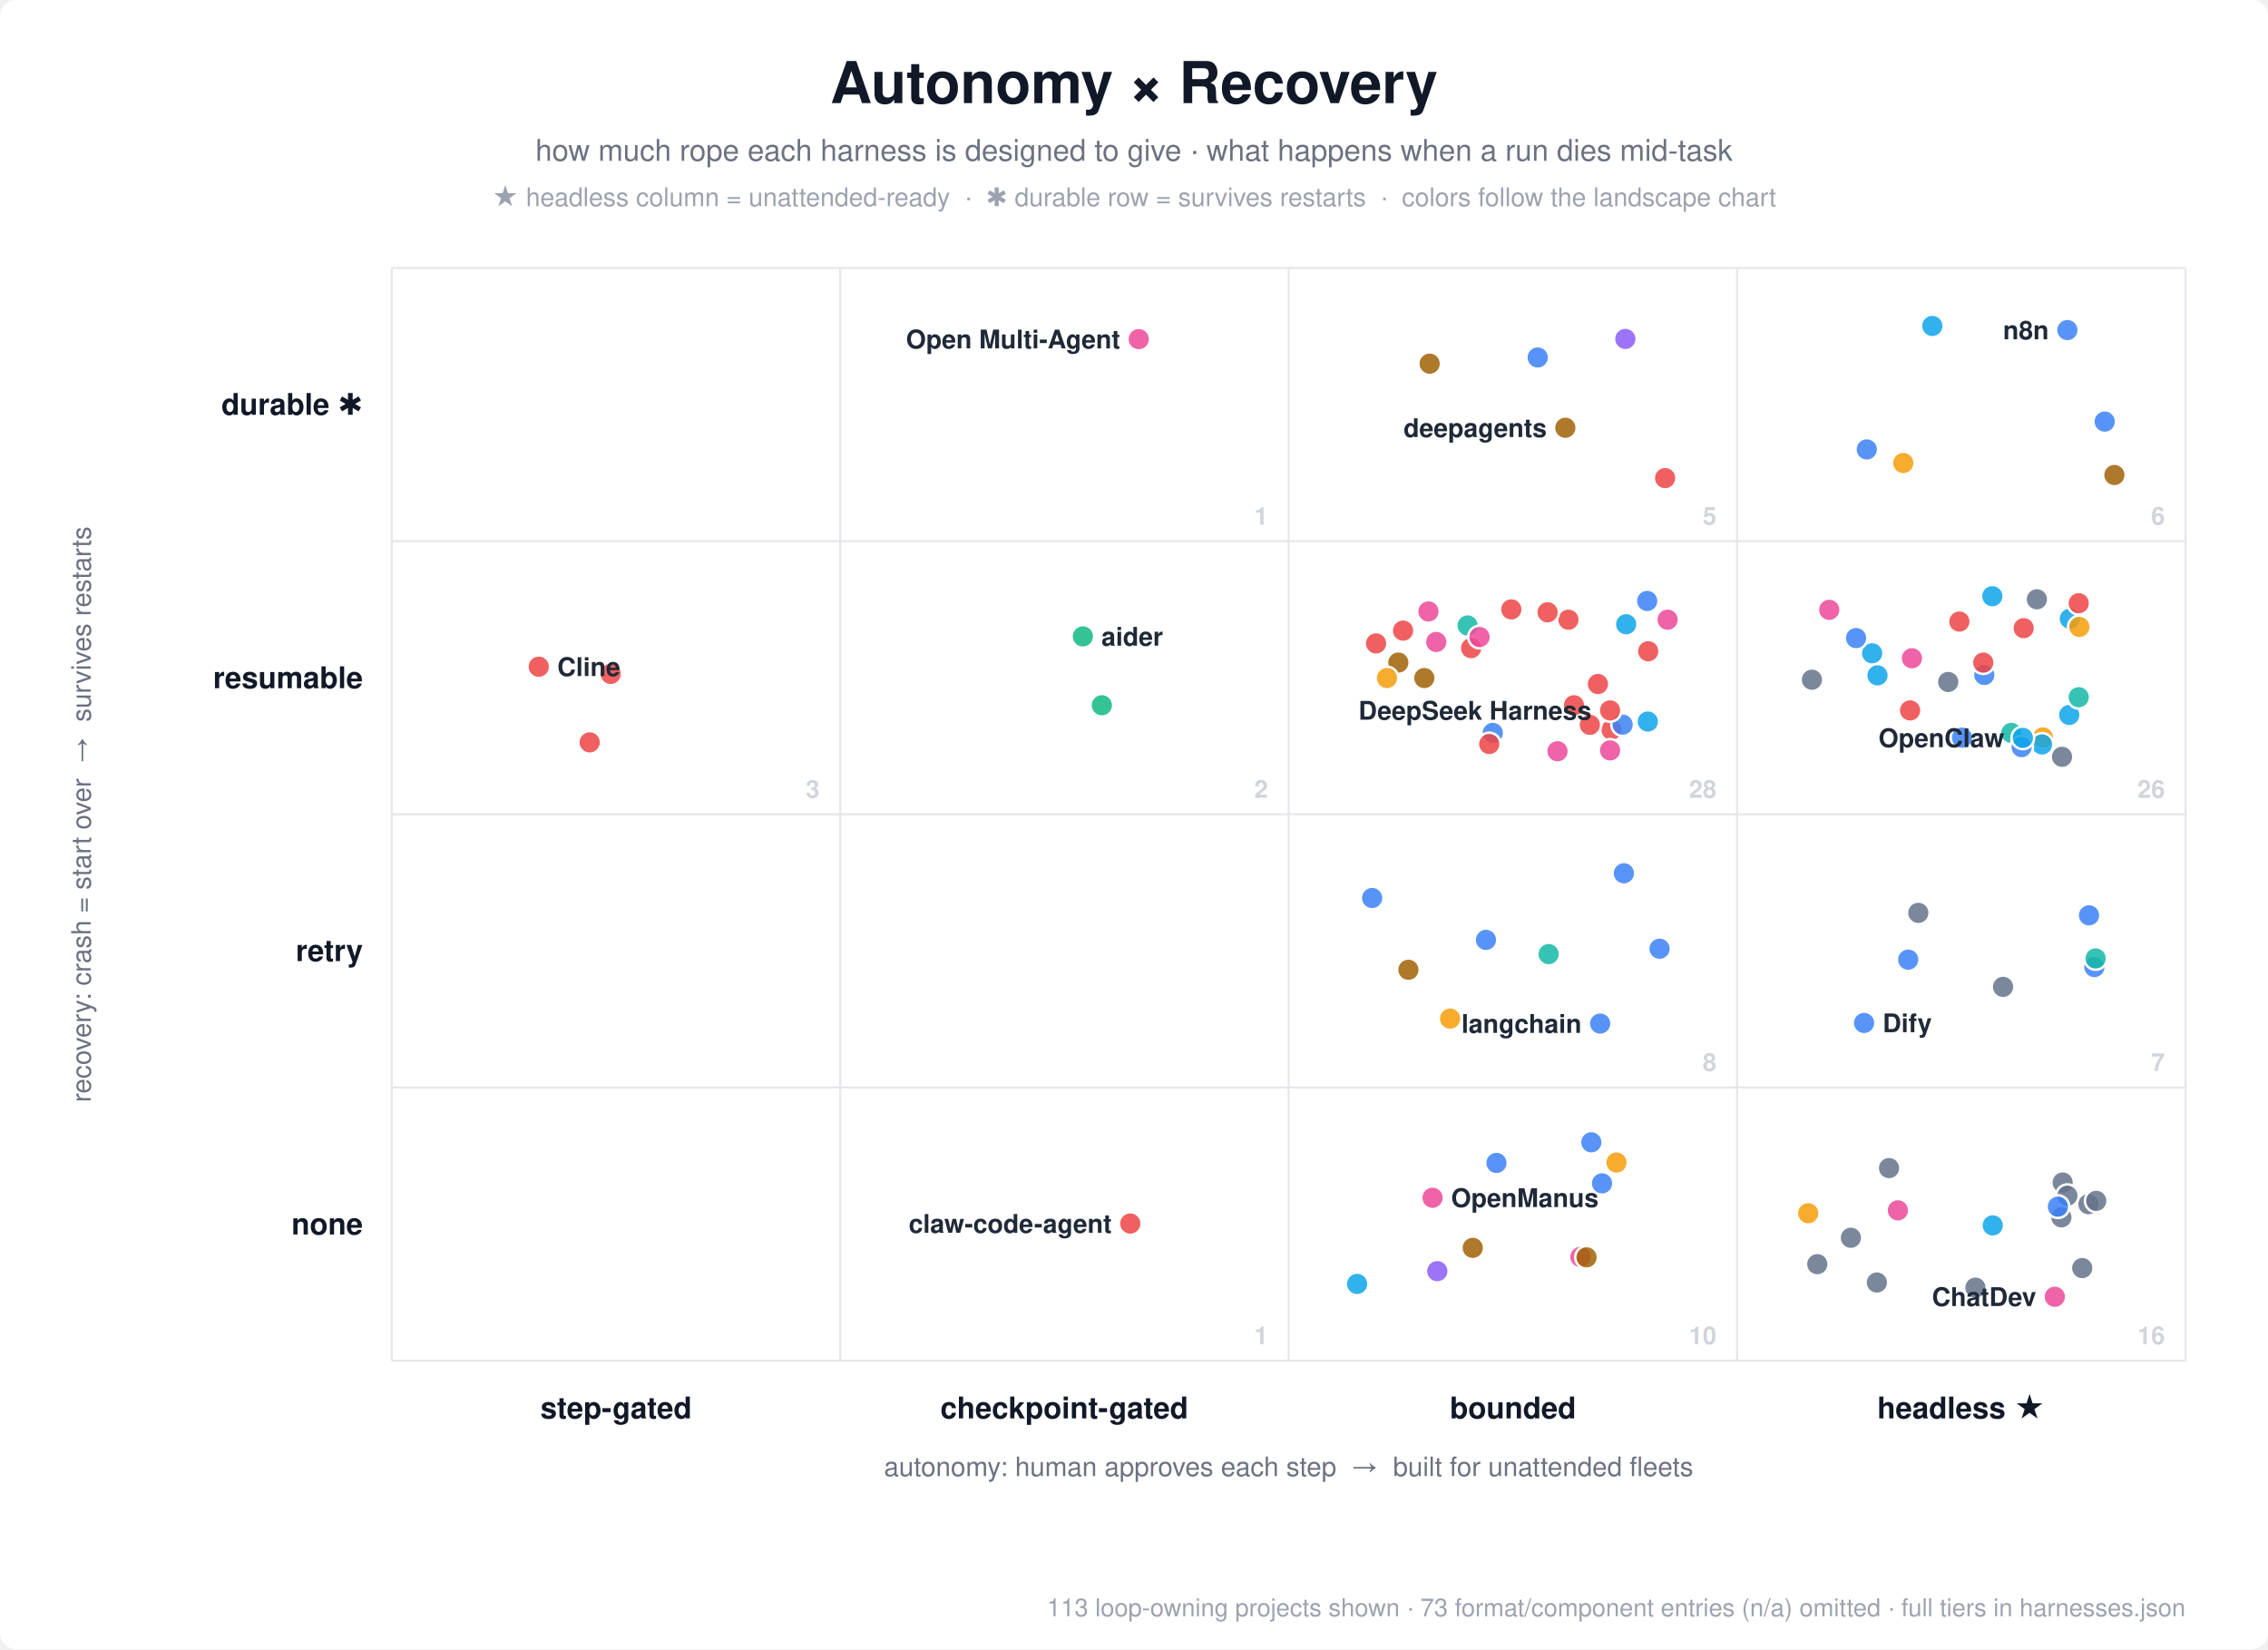
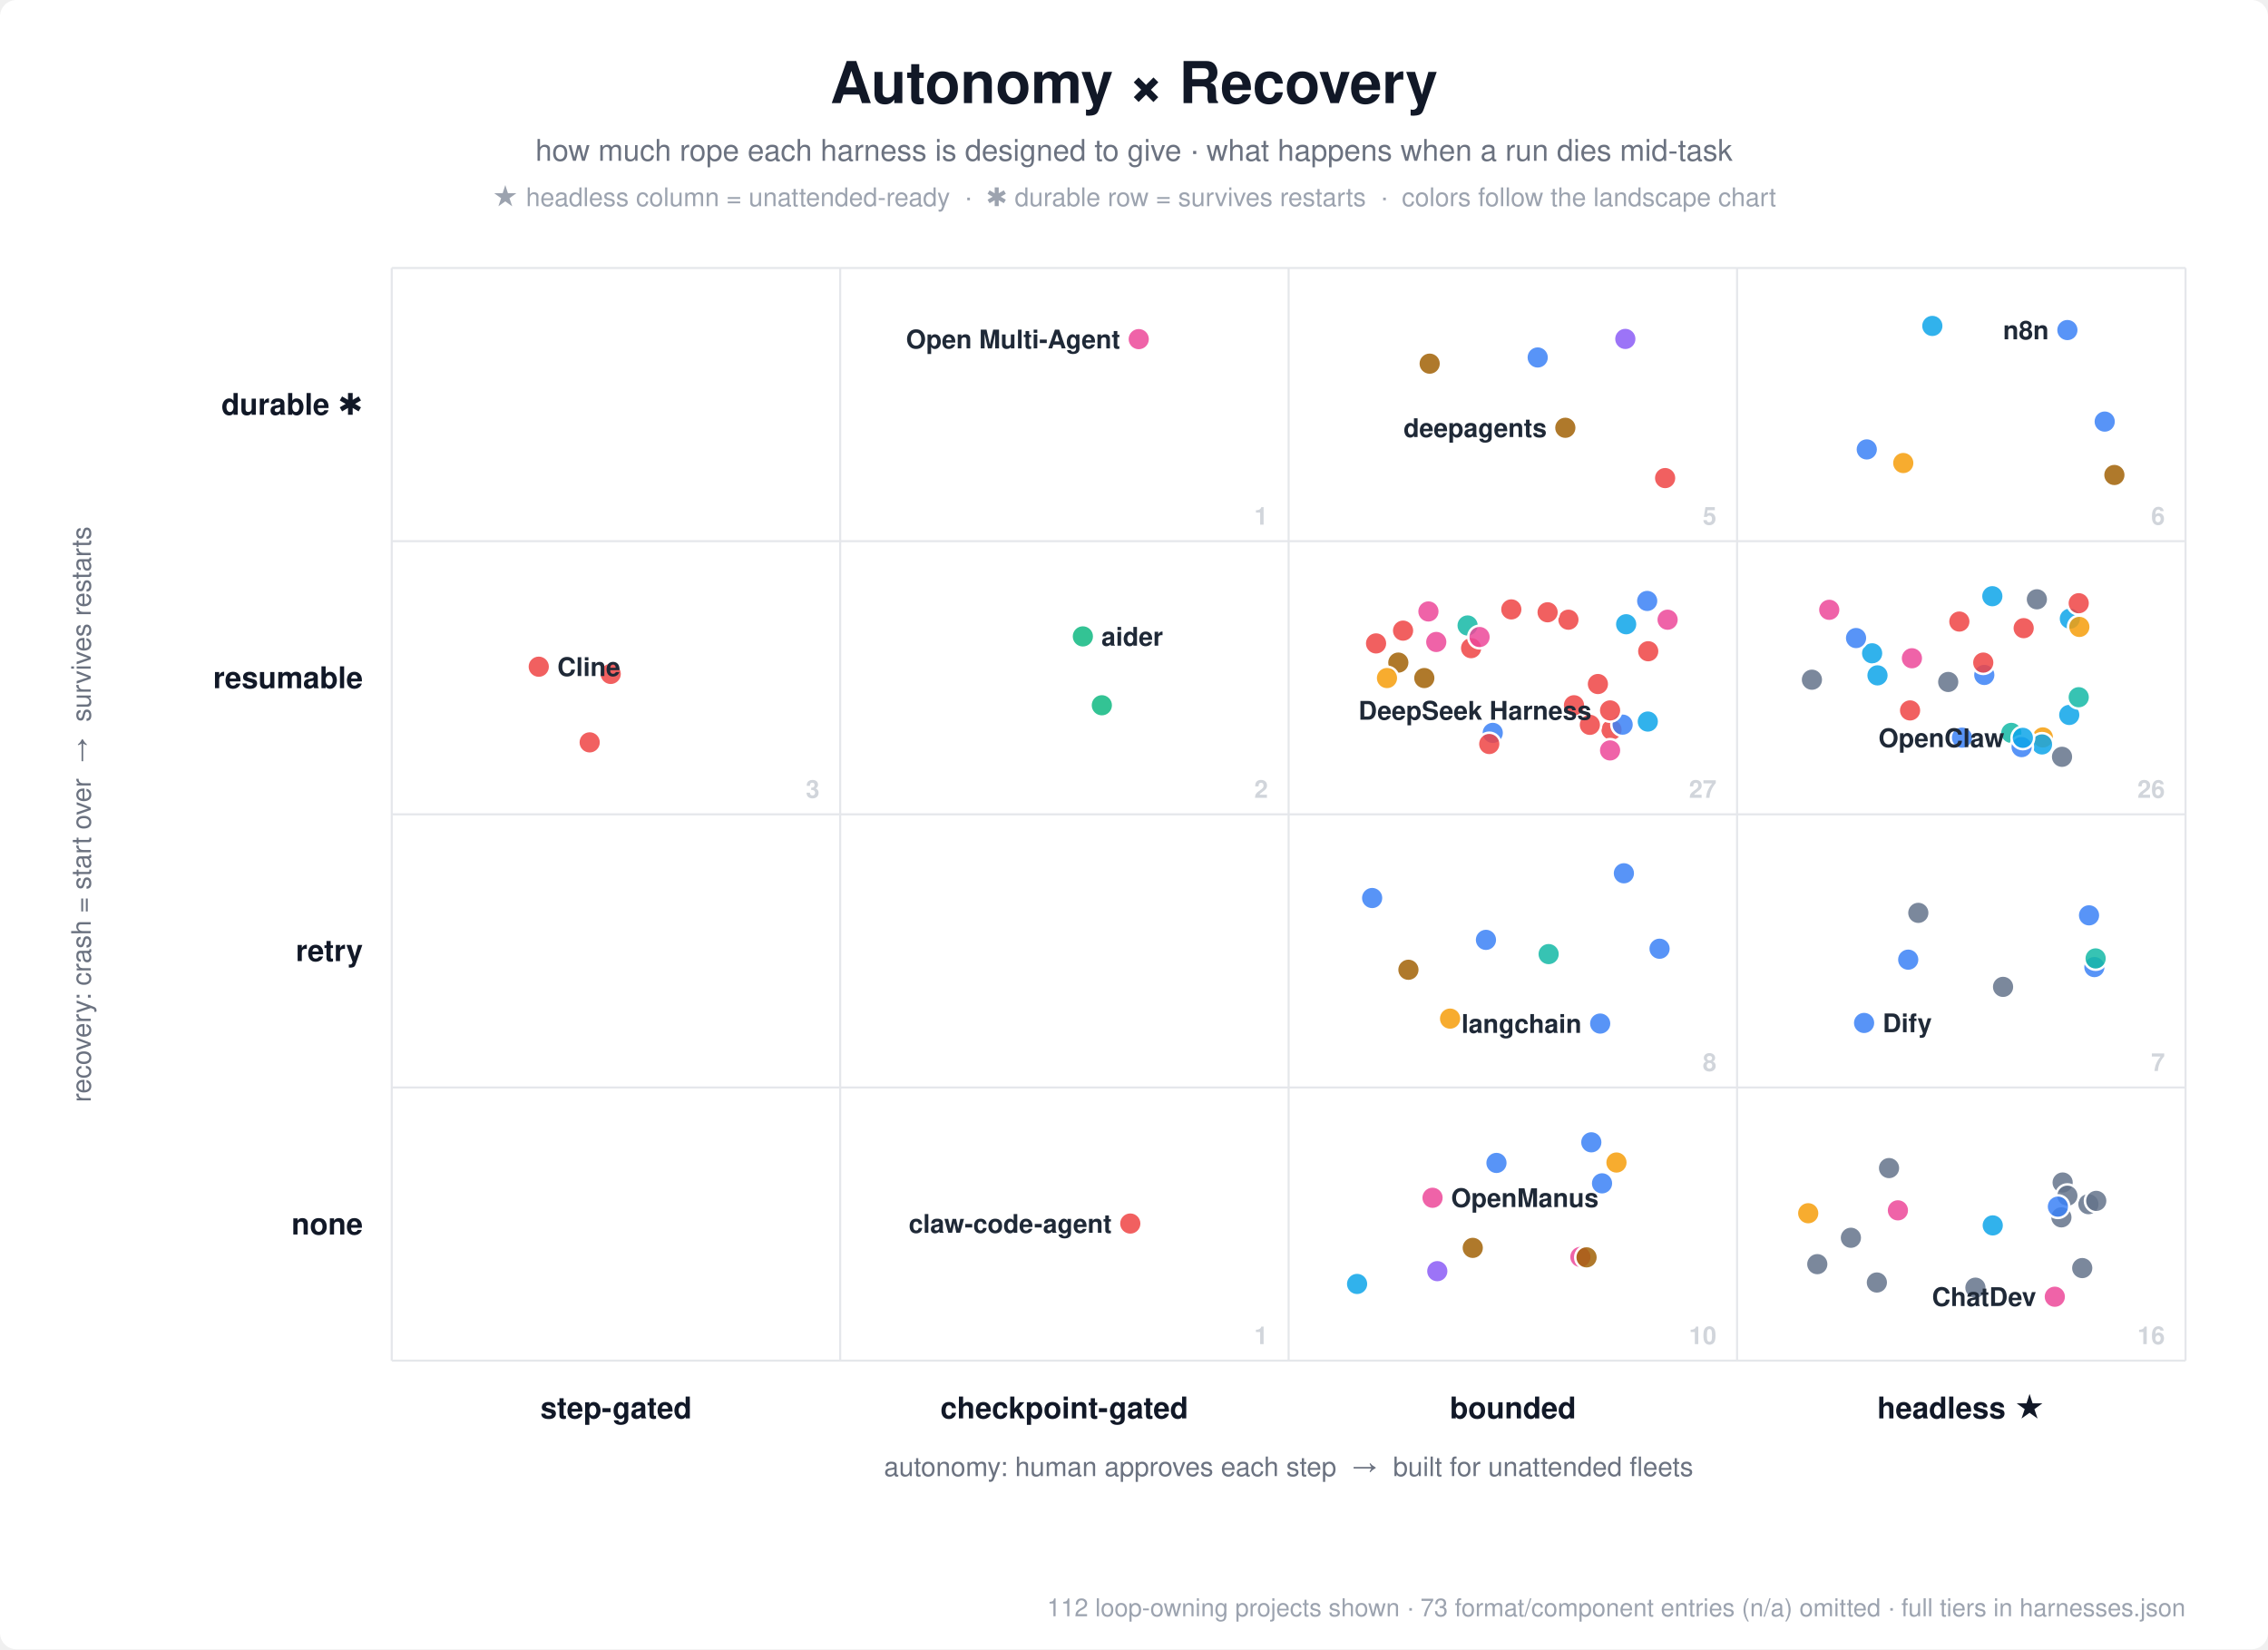
<svg xmlns="http://www.w3.org/2000/svg" viewBox="0 0 1100 800" font-family="-apple-system, 'Segoe UI', Helvetica, Arial, sans-serif">
  <rect width="1100" height="800" fill="#ffffff" rx="8" />
  <text x="550.0" y="50" text-anchor="middle" font-size="28" font-weight="700" fill="#111827">Autonomy × Recovery</text>
  <text x="550.0" y="78" text-anchor="middle" font-size="14.5" fill="#6b7280">how much rope each harness is designed to give · what happens when a run dies mid-task</text>
  <text x="550.0" y="100" text-anchor="middle" font-size="12.5" fill="#9ca3af">★ headless column = unattended-ready  ·  ✱ durable row = survives restarts  ·  colors follow the landscape chart</text>
  <line x1="190.0" y1="130" x2="190.0" y2="660" stroke="#e5e7eb" stroke-width="1" />
  <line x1="407.5" y1="130" x2="407.5" y2="660" stroke="#e5e7eb" stroke-width="1" />
  <line x1="625.0" y1="130" x2="625.0" y2="660" stroke="#e5e7eb" stroke-width="1" />
  <line x1="842.5" y1="130" x2="842.5" y2="660" stroke="#e5e7eb" stroke-width="1" />
  <line x1="1060.0" y1="130" x2="1060.0" y2="660" stroke="#e5e7eb" stroke-width="1" />
  <line x1="190" y1="130.0" x2="1060" y2="130.0" stroke="#e5e7eb" stroke-width="1" />
  <line x1="190" y1="262.5" x2="1060" y2="262.5" stroke="#e5e7eb" stroke-width="1" />
  <line x1="190" y1="395.0" x2="1060" y2="395.0" stroke="#e5e7eb" stroke-width="1" />
  <line x1="190" y1="527.5" x2="1060" y2="527.5" stroke="#e5e7eb" stroke-width="1" />
  <line x1="190" y1="660.0" x2="1060" y2="660.0" stroke="#e5e7eb" stroke-width="1" />
  <text x="298.8" y="688" text-anchor="middle" font-size="14.5" font-weight="600" fill="#111827">step-gated</text>
  <text x="516.2" y="688" text-anchor="middle" font-size="14.5" font-weight="600" fill="#111827">checkpoint-gated</text>
  <text x="733.8" y="688" text-anchor="middle" font-size="14.5" font-weight="600" fill="#111827">bounded</text>
  <text x="951.2" y="688" text-anchor="middle" font-size="14.5" font-weight="600" fill="#111827">headless ★</text>
  <text x="625.0" y="716" text-anchor="middle" font-size="13" fill="#6b7280">autonomy: human approves each step  →  built for unattended fleets</text>
  <text x="176" y="598.8" text-anchor="end" font-size="14.5" font-weight="600" fill="#111827">none</text>
  <text x="176" y="466.2" text-anchor="end" font-size="14.5" font-weight="600" fill="#111827">retry</text>
  <text x="176" y="333.8" text-anchor="end" font-size="14.5" font-weight="600" fill="#111827">resumable</text>
  <text x="176" y="201.2" text-anchor="end" font-size="14.5" font-weight="600" fill="#111827">durable ✱</text>
  <text x="44" y="395" font-size="13" fill="#6b7280" transform="rotate(-90 44 395)" text-anchor="middle">recovery: crash = start over  →  survives restarts</text>
  <text x="832.5" y="652.0" text-anchor="end" font-size="12" fill="#d1d5db" font-weight="700">10</text>
  <text x="832.5" y="254.5" text-anchor="end" font-size="12" fill="#d1d5db" font-weight="700">5</text>
  <text x="1050.0" y="387.0" text-anchor="end" font-size="12" fill="#d1d5db" font-weight="700">26</text>
-   <text x="832.5" y="387.0" text-anchor="end" font-size="12" fill="#d1d5db" font-weight="700">28</text>
+   <text x="832.5" y="387.0" text-anchor="end" font-size="12" fill="#d1d5db" font-weight="700">27</text>
  <text x="397.5" y="387.0" text-anchor="end" font-size="12" fill="#d1d5db" font-weight="700">3</text>
  <text x="615.0" y="652.0" text-anchor="end" font-size="12" fill="#d1d5db" font-weight="700">1</text>
  <text x="832.5" y="519.5" text-anchor="end" font-size="12" fill="#d1d5db" font-weight="700">8</text>
  <text x="1050.0" y="652.0" text-anchor="end" font-size="12" fill="#d1d5db" font-weight="700">16</text>
  <text x="1050.0" y="254.5" text-anchor="end" font-size="12" fill="#d1d5db" font-weight="700">6</text>
  <text x="1050.0" y="519.5" text-anchor="end" font-size="12" fill="#d1d5db" font-weight="700">7</text>
  <text x="615.0" y="254.5" text-anchor="end" font-size="12" fill="#d1d5db" font-weight="700">1</text>
  <text x="615.0" y="387.0" text-anchor="end" font-size="12" fill="#d1d5db" font-weight="700">2</text>
  <circle cx="958.1" cy="624.6" r="5.5" fill="#64748b" fill-opacity="0.85" stroke="#ffffff" stroke-width="1.2" />
  <circle cx="1003.6" cy="346.8" r="5.5" fill="#0ea5e9" fill-opacity="0.85" stroke="#ffffff" stroke-width="1.2" />
  <circle cx="916.2" cy="566.6" r="5.5" fill="#64748b" fill-opacity="0.85" stroke="#ffffff" stroke-width="1.2" />
  <circle cx="897.7" cy="600.4" r="5.5" fill="#64748b" fill-opacity="0.85" stroke="#ffffff" stroke-width="1.2" />
  <circle cx="703.3" cy="494.1" r="5.5" fill="#f59e0b" fill-opacity="0.85" stroke="#ffffff" stroke-width="1.2" />
  <circle cx="1009.9" cy="615.1" r="5.5" fill="#64748b" fill-opacity="0.85" stroke="#ffffff" stroke-width="1.2" />
  <circle cx="725.8" cy="564.1" r="5.5" fill="#3b82f6" fill-opacity="0.85" stroke="#ffffff" stroke-width="1.2" />
  <circle cx="711.8" cy="303.4" r="5.5" fill="#14b8a6" fill-opacity="0.85" stroke="#ffffff" stroke-width="1.2" />
  <circle cx="807.6" cy="231.9" r="5.5" fill="#ef4444" fill-opacity="0.85" stroke="#ffffff" stroke-width="1.2" />
  <circle cx="971.5" cy="478.7" r="5.5" fill="#64748b" fill-opacity="0.85" stroke="#ffffff" stroke-width="1.2" />
  <circle cx="887.2" cy="295.8" r="5.5" fill="#ec4899" fill-opacity="0.85" stroke="#ffffff" stroke-width="1.2" />
  <circle cx="777.0" cy="574.0" r="5.5" fill="#3b82f6" fill-opacity="0.85" stroke="#ffffff" stroke-width="1.2" />
  <circle cx="975.5" cy="355.5" r="5.5" fill="#14b8a6" fill-opacity="0.85" stroke="#ffffff" stroke-width="1.2" />
  <circle cx="784.0" cy="563.9" r="5.5" fill="#f59e0b" fill-opacity="0.85" stroke="#ffffff" stroke-width="1.2" />
  <circle cx="697.1" cy="616.6" r="5.5" fill="#8b5cf6" fill-opacity="0.85" stroke="#ffffff" stroke-width="1.2" />
  <circle cx="781.6" cy="354.0" r="5.5" fill="#ef4444" fill-opacity="0.85" stroke="#ffffff" stroke-width="1.2" />
  <circle cx="548.2" cy="593.5" r="5.5" fill="#ef4444" fill-opacity="0.85" stroke="#ffffff" stroke-width="1.2" />
  <circle cx="877.0" cy="588.5" r="5.5" fill="#f59e0b" fill-opacity="0.85" stroke="#ffffff" stroke-width="1.2" />
  <circle cx="788.3" cy="164.4" r="5.5" fill="#8b5cf6" fill-opacity="0.85" stroke="#ffffff" stroke-width="1.2" />
  <circle cx="714.3" cy="605.3" r="5.5" fill="#a16207" fill-opacity="0.85" stroke="#ffffff" stroke-width="1.2" />
  <circle cx="878.8" cy="329.7" r="5.5" fill="#64748b" fill-opacity="0.85" stroke="#ffffff" stroke-width="1.2" />
  <circle cx="1012.9" cy="584.1" r="5.5" fill="#64748b" fill-opacity="0.85" stroke="#ffffff" stroke-width="1.2" />
+   <circle cx="930.4" cy="442.8" r="5.5" fill="#64748b" fill-opacity="0.85" stroke="#ffffff" stroke-width="1.2" />
  <circle cx="910.3" cy="622.1" r="5.5" fill="#64748b" fill-opacity="0.85" stroke="#ffffff" stroke-width="1.2" />
-   <circle cx="930.4" cy="442.8" r="5.5" fill="#64748b" fill-opacity="0.85" stroke="#ffffff" stroke-width="1.2" />
  <circle cx="881.4" cy="613.2" r="5.5" fill="#64748b" fill-opacity="0.85" stroke="#ffffff" stroke-width="1.2" />
  <circle cx="1016.7" cy="582.5" r="5.5" fill="#64748b" fill-opacity="0.85" stroke="#ffffff" stroke-width="1.2" />
  <circle cx="1000.4" cy="573.6" r="5.5" fill="#64748b" fill-opacity="0.85" stroke="#ffffff" stroke-width="1.2" />
  <circle cx="713.5" cy="314.4" r="5.5" fill="#ef4444" fill-opacity="0.85" stroke="#ffffff" stroke-width="1.2" />
  <circle cx="658.2" cy="622.8" r="5.5" fill="#0ea5e9" fill-opacity="0.85" stroke="#ffffff" stroke-width="1.2" />
  <circle cx="733.0" cy="295.6" r="5.5" fill="#ef4444" fill-opacity="0.85" stroke="#ffffff" stroke-width="1.2" />
  <circle cx="1002.7" cy="580.0" r="5.5" fill="#64748b" fill-opacity="0.85" stroke="#ffffff" stroke-width="1.2" />
  <circle cx="1003.9" cy="300.1" r="5.5" fill="#0ea5e9" fill-opacity="0.85" stroke="#ffffff" stroke-width="1.2" />
  <circle cx="1000.1" cy="367.1" r="5.5" fill="#64748b" fill-opacity="0.85" stroke="#ffffff" stroke-width="1.2" />
  <circle cx="798.9" cy="291.5" r="5.5" fill="#3b82f6" fill-opacity="0.85" stroke="#ffffff" stroke-width="1.2" />
  <circle cx="999.8" cy="590.5" r="5.5" fill="#64748b" fill-opacity="0.85" stroke="#ffffff" stroke-width="1.2" />
  <circle cx="678.2" cy="321.4" r="5.5" fill="#a16207" fill-opacity="0.85" stroke="#ffffff" stroke-width="1.2" />
  <circle cx="787.6" cy="423.6" r="5.5" fill="#3b82f6" fill-opacity="0.85" stroke="#ffffff" stroke-width="1.2" />
  <circle cx="998.1" cy="585.3" r="5.5" fill="#3b82f6" fill-opacity="0.85" stroke="#ffffff" stroke-width="1.2" />
  <circle cx="1025.5" cy="230.4" r="5.5" fill="#a16207" fill-opacity="0.85" stroke="#ffffff" stroke-width="1.2" />
  <circle cx="987.9" cy="290.7" r="5.5" fill="#64748b" fill-opacity="0.85" stroke="#ffffff" stroke-width="1.2" />
  <circle cx="920.5" cy="587.1" r="5.5" fill="#ec4899" fill-opacity="0.85" stroke="#ffffff" stroke-width="1.2" />
  <circle cx="923.1" cy="224.6" r="5.5" fill="#f59e0b" fill-opacity="0.85" stroke="#ffffff" stroke-width="1.2" />
  <circle cx="552.3" cy="164.5" r="5.5" fill="#ec4899" fill-opacity="0.85" stroke="#ffffff" stroke-width="1.2" />
  <circle cx="724.0" cy="355.5" r="5.5" fill="#3b82f6" fill-opacity="0.85" stroke="#ffffff" stroke-width="1.2" />
  <circle cx="1015.8" cy="469.1" r="5.5" fill="#3b82f6" fill-opacity="0.85" stroke="#ffffff" stroke-width="1.2" />
  <circle cx="1016.4" cy="464.9" r="5.5" fill="#14b8a6" fill-opacity="0.85" stroke="#ffffff" stroke-width="1.2" />
  <circle cx="990.8" cy="357.7" r="5.5" fill="#f59e0b" fill-opacity="0.85" stroke="#ffffff" stroke-width="1.2" />
  <circle cx="690.8" cy="328.9" r="5.5" fill="#a16207" fill-opacity="0.85" stroke="#ffffff" stroke-width="1.2" />
  <circle cx="766.5" cy="609.7" r="5.5" fill="#ec4899" fill-opacity="0.85" stroke="#ffffff" stroke-width="1.2" />
  <circle cx="696.6" cy="311.4" r="5.5" fill="#ec4899" fill-opacity="0.85" stroke="#ffffff" stroke-width="1.2" />
  <circle cx="808.8" cy="300.6" r="5.5" fill="#ec4899" fill-opacity="0.85" stroke="#ffffff" stroke-width="1.2" />
  <circle cx="672.7" cy="328.9" r="5.5" fill="#f59e0b" fill-opacity="0.85" stroke="#ffffff" stroke-width="1.2" />
  <circle cx="717.6" cy="309.0" r="5.5" fill="#ec4899" fill-opacity="0.85" stroke="#ffffff" stroke-width="1.2" />
  <circle cx="951.6" cy="357.8" r="5.5" fill="#3b82f6" fill-opacity="0.85" stroke="#ffffff" stroke-width="1.2" />
-   <circle cx="966.5" cy="594.4" r="5.5" fill="#0ea5e9" fill-opacity="0.85" stroke="#ffffff" stroke-width="1.2" />
  <circle cx="937.2" cy="158.1" r="5.5" fill="#0ea5e9" fill-opacity="0.85" stroke="#ffffff" stroke-width="1.2" />
  <circle cx="799.2" cy="350.0" r="5.5" fill="#0ea5e9" fill-opacity="0.85" stroke="#ffffff" stroke-width="1.2" />
+   <circle cx="966.5" cy="594.4" r="5.5" fill="#0ea5e9" fill-opacity="0.85" stroke="#ffffff" stroke-width="1.2" />
  <circle cx="944.9" cy="330.8" r="5.5" fill="#64748b" fill-opacity="0.85" stroke="#ffffff" stroke-width="1.2" />
+   <circle cx="990.4" cy="361.1" r="5.5" fill="#0ea5e9" fill-opacity="0.85" stroke="#ffffff" stroke-width="1.2" />
  <circle cx="788.7" cy="302.8" r="5.5" fill="#0ea5e9" fill-opacity="0.85" stroke="#ffffff" stroke-width="1.2" />
-   <circle cx="990.4" cy="361.1" r="5.5" fill="#0ea5e9" fill-opacity="0.85" stroke="#ffffff" stroke-width="1.2" />
  <circle cx="1008.5" cy="304.1" r="5.5" fill="#f59e0b" fill-opacity="0.85" stroke="#ffffff" stroke-width="1.2" />
  <circle cx="693.4" cy="176.4" r="5.5" fill="#a16207" fill-opacity="0.85" stroke="#ffffff" stroke-width="1.2" />
  <circle cx="980.5" cy="362.4" r="5.5" fill="#3b82f6" fill-opacity="0.85" stroke="#ffffff" stroke-width="1.2" />
  <circle cx="962.4" cy="327.4" r="5.5" fill="#3b82f6" fill-opacity="0.85" stroke="#ffffff" stroke-width="1.2" />
  <circle cx="926.4" cy="344.6" r="5.5" fill="#ef4444" fill-opacity="0.85" stroke="#ffffff" stroke-width="1.2" />
  <circle cx="296.2" cy="326.9" r="5.5" fill="#ef4444" fill-opacity="0.85" stroke="#ffffff" stroke-width="1.2" />
  <circle cx="905.4" cy="218.0" r="5.5" fill="#3b82f6" fill-opacity="0.85" stroke="#ffffff" stroke-width="1.2" />
  <circle cx="771.8" cy="554.1" r="5.5" fill="#3b82f6" fill-opacity="0.85" stroke="#ffffff" stroke-width="1.2" />
  <circle cx="667.4" cy="312.1" r="5.5" fill="#ef4444" fill-opacity="0.85" stroke="#ffffff" stroke-width="1.2" />
-   <circle cx="683.1" cy="470.4" r="5.5" fill="#a16207" fill-opacity="0.85" stroke="#ffffff" stroke-width="1.2" />
  <circle cx="286.0" cy="360.1" r="5.5" fill="#ef4444" fill-opacity="0.85" stroke="#ffffff" stroke-width="1.2" />
  <circle cx="961.9" cy="321.4" r="5.5" fill="#ef4444" fill-opacity="0.85" stroke="#ffffff" stroke-width="1.2" />
+   <circle cx="683.1" cy="470.4" r="5.5" fill="#a16207" fill-opacity="0.85" stroke="#ffffff" stroke-width="1.2" />
  <circle cx="720.7" cy="455.9" r="5.5" fill="#3b82f6" fill-opacity="0.85" stroke="#ffffff" stroke-width="1.2" />
  <circle cx="760.7" cy="300.6" r="5.5" fill="#ef4444" fill-opacity="0.85" stroke="#ffffff" stroke-width="1.2" />
  <circle cx="745.8" cy="173.4" r="5.5" fill="#3b82f6" fill-opacity="0.85" stroke="#ffffff" stroke-width="1.2" />
  <circle cx="769.5" cy="609.9" r="5.5" fill="#a16207" fill-opacity="0.85" stroke="#ffffff" stroke-width="1.2" />
-   <circle cx="799.4" cy="315.9" r="5.5" fill="#ef4444" fill-opacity="0.85" stroke="#ffffff" stroke-width="1.2" />
  <circle cx="692.8" cy="296.6" r="5.5" fill="#ec4899" fill-opacity="0.85" stroke="#ffffff" stroke-width="1.2" />
  <circle cx="751.1" cy="462.8" r="5.5" fill="#14b8a6" fill-opacity="0.85" stroke="#ffffff" stroke-width="1.2" />
+   <circle cx="799.4" cy="315.9" r="5.5" fill="#ef4444" fill-opacity="0.85" stroke="#ffffff" stroke-width="1.2" />
  <circle cx="759.2" cy="207.5" r="5.5" fill="#a16207" fill-opacity="0.85" stroke="#ffffff" stroke-width="1.2" />
  <circle cx="996.6" cy="629.0" r="5.5" fill="#ec4899" fill-opacity="0.85" stroke="#ffffff" stroke-width="1.2" />
  <circle cx="534.4" cy="342.1" r="5.5" fill="#10b981" fill-opacity="0.85" stroke="#ffffff" stroke-width="1.2" />
  <circle cx="908.0" cy="316.9" r="5.5" fill="#0ea5e9" fill-opacity="0.85" stroke="#ffffff" stroke-width="1.2" />
  <circle cx="722.3" cy="360.9" r="5.5" fill="#ef4444" fill-opacity="0.85" stroke="#ffffff" stroke-width="1.2" />
  <circle cx="763.4" cy="342.1" r="5.5" fill="#ef4444" fill-opacity="0.85" stroke="#ffffff" stroke-width="1.2" />
  <circle cx="787.0" cy="351.5" r="5.5" fill="#3b82f6" fill-opacity="0.85" stroke="#ffffff" stroke-width="1.2" />
  <circle cx="1020.8" cy="204.5" r="5.5" fill="#3b82f6" fill-opacity="0.85" stroke="#ffffff" stroke-width="1.2" />
  <circle cx="525.2" cy="308.7" r="5.5" fill="#10b981" fill-opacity="0.85" stroke="#ffffff" stroke-width="1.2" />
  <circle cx="665.5" cy="435.6" r="5.5" fill="#3b82f6" fill-opacity="0.85" stroke="#ffffff" stroke-width="1.2" />
  <circle cx="925.5" cy="465.5" r="5.5" fill="#3b82f6" fill-opacity="0.85" stroke="#ffffff" stroke-width="1.2" />
  <circle cx="1008.2" cy="292.6" r="5.5" fill="#ef4444" fill-opacity="0.85" stroke="#ffffff" stroke-width="1.2" />
  <circle cx="694.8" cy="581.0" r="5.5" fill="#ec4899" fill-opacity="0.85" stroke="#ffffff" stroke-width="1.2" />
  <circle cx="780.9" cy="364.0" r="5.5" fill="#ec4899" fill-opacity="0.85" stroke="#ffffff" stroke-width="1.2" />
-   <circle cx="755.4" cy="364.4" r="5.5" fill="#ec4899" fill-opacity="0.85" stroke="#ffffff" stroke-width="1.2" />
  <circle cx="966.3" cy="289.2" r="5.5" fill="#0ea5e9" fill-opacity="0.85" stroke="#ffffff" stroke-width="1.2" />
  <circle cx="680.5" cy="305.9" r="5.5" fill="#ef4444" fill-opacity="0.85" stroke="#ffffff" stroke-width="1.2" />
  <circle cx="927.3" cy="319.3" r="5.5" fill="#ec4899" fill-opacity="0.85" stroke="#ffffff" stroke-width="1.2" />
  <circle cx="261.3" cy="323.4" r="5.5" fill="#ef4444" fill-opacity="0.85" stroke="#ffffff" stroke-width="1.2" />
  <circle cx="1008.2" cy="338.2" r="5.5" fill="#14b8a6" fill-opacity="0.85" stroke="#ffffff" stroke-width="1.2" />
  <circle cx="950.3" cy="301.5" r="5.5" fill="#ef4444" fill-opacity="0.85" stroke="#ffffff" stroke-width="1.2" />
  <circle cx="775.0" cy="331.8" r="5.5" fill="#ef4444" fill-opacity="0.85" stroke="#ffffff" stroke-width="1.2" />
  <circle cx="804.9" cy="460.2" r="5.5" fill="#3b82f6" fill-opacity="0.85" stroke="#ffffff" stroke-width="1.2" />
  <circle cx="771.1" cy="351.6" r="5.5" fill="#ef4444" fill-opacity="0.85" stroke="#ffffff" stroke-width="1.2" />
  <circle cx="750.6" cy="297.0" r="5.5" fill="#ef4444" fill-opacity="0.85" stroke="#ffffff" stroke-width="1.2" />
  <circle cx="776.1" cy="496.5" r="5.5" fill="#3b82f6" fill-opacity="0.85" stroke="#ffffff" stroke-width="1.2" />
  <circle cx="1013.2" cy="444.0" r="5.5" fill="#3b82f6" fill-opacity="0.85" stroke="#ffffff" stroke-width="1.2" />
  <circle cx="904.1" cy="496.2" r="5.5" fill="#3b82f6" fill-opacity="0.85" stroke="#ffffff" stroke-width="1.2" />
  <circle cx="900.2" cy="309.5" r="5.5" fill="#3b82f6" fill-opacity="0.85" stroke="#ffffff" stroke-width="1.2" />
  <circle cx="1002.7" cy="160.1" r="5.5" fill="#3b82f6" fill-opacity="0.85" stroke="#ffffff" stroke-width="1.2" />
  <circle cx="981.5" cy="304.7" r="5.5" fill="#ef4444" fill-opacity="0.85" stroke="#ffffff" stroke-width="1.2" />
  <circle cx="910.6" cy="327.6" r="5.5" fill="#0ea5e9" fill-opacity="0.85" stroke="#ffffff" stroke-width="1.2" />
  <circle cx="780.9" cy="344.6" r="5.5" fill="#ef4444" fill-opacity="0.85" stroke="#ffffff" stroke-width="1.2" />
  <circle cx="981.1" cy="357.9" r="5.5" fill="#0ea5e9" fill-opacity="0.85" stroke="#ffffff" stroke-width="1.2" />
  <text x="703.8" y="585.5" text-anchor="start" font-size="12.5" font-weight="600" fill="#1f2937">OpenManus</text>
  <text x="750.2" y="212.0" text-anchor="end" font-size="12.5" font-weight="600" fill="#1f2937">deepagents</text>
  <text x="972.1" y="362.4" text-anchor="end" font-size="12.5" font-weight="600" fill="#1f2937">OpenClaw</text>
  <text x="771.9" y="349.1" text-anchor="end" font-size="12.5" font-weight="600" fill="#1f2937">DeepSeek Harness</text>
  <text x="270.3" y="327.9" text-anchor="start" font-size="12.5" font-weight="600" fill="#1f2937">Cline</text>
  <text x="539.2" y="598.0" text-anchor="end" font-size="12.5" font-weight="600" fill="#1f2937">claw-code-agent</text>
  <text x="767.1" y="501.0" text-anchor="end" font-size="12.5" font-weight="600" fill="#1f2937">langchain</text>
  <text x="987.6" y="633.5" text-anchor="end" font-size="12.5" font-weight="600" fill="#1f2937">ChatDev</text>
  <text x="993.7" y="164.6" text-anchor="end" font-size="12.5" font-weight="600" fill="#1f2937">n8n</text>
  <text x="913.1" y="500.7" text-anchor="start" font-size="12.5" font-weight="600" fill="#1f2937">Dify</text>
  <text x="543.3" y="169.0" text-anchor="end" font-size="12.5" font-weight="600" fill="#1f2937">Open Multi-Agent</text>
  <text x="534.2" y="313.2" text-anchor="start" font-size="12.5" font-weight="600" fill="#1f2937">aider</text>
-   <text x="1060" y="784" text-anchor="end" font-size="12" fill="#9ca3af">113 loop-owning projects shown · 73 format/component entries (n/a) omitted · full tiers in harnesses.json</text>
+   <text x="1060" y="784" text-anchor="end" font-size="12" fill="#9ca3af">112 loop-owning projects shown · 73 format/component entries (n/a) omitted · full tiers in harnesses.json</text>
</svg>
